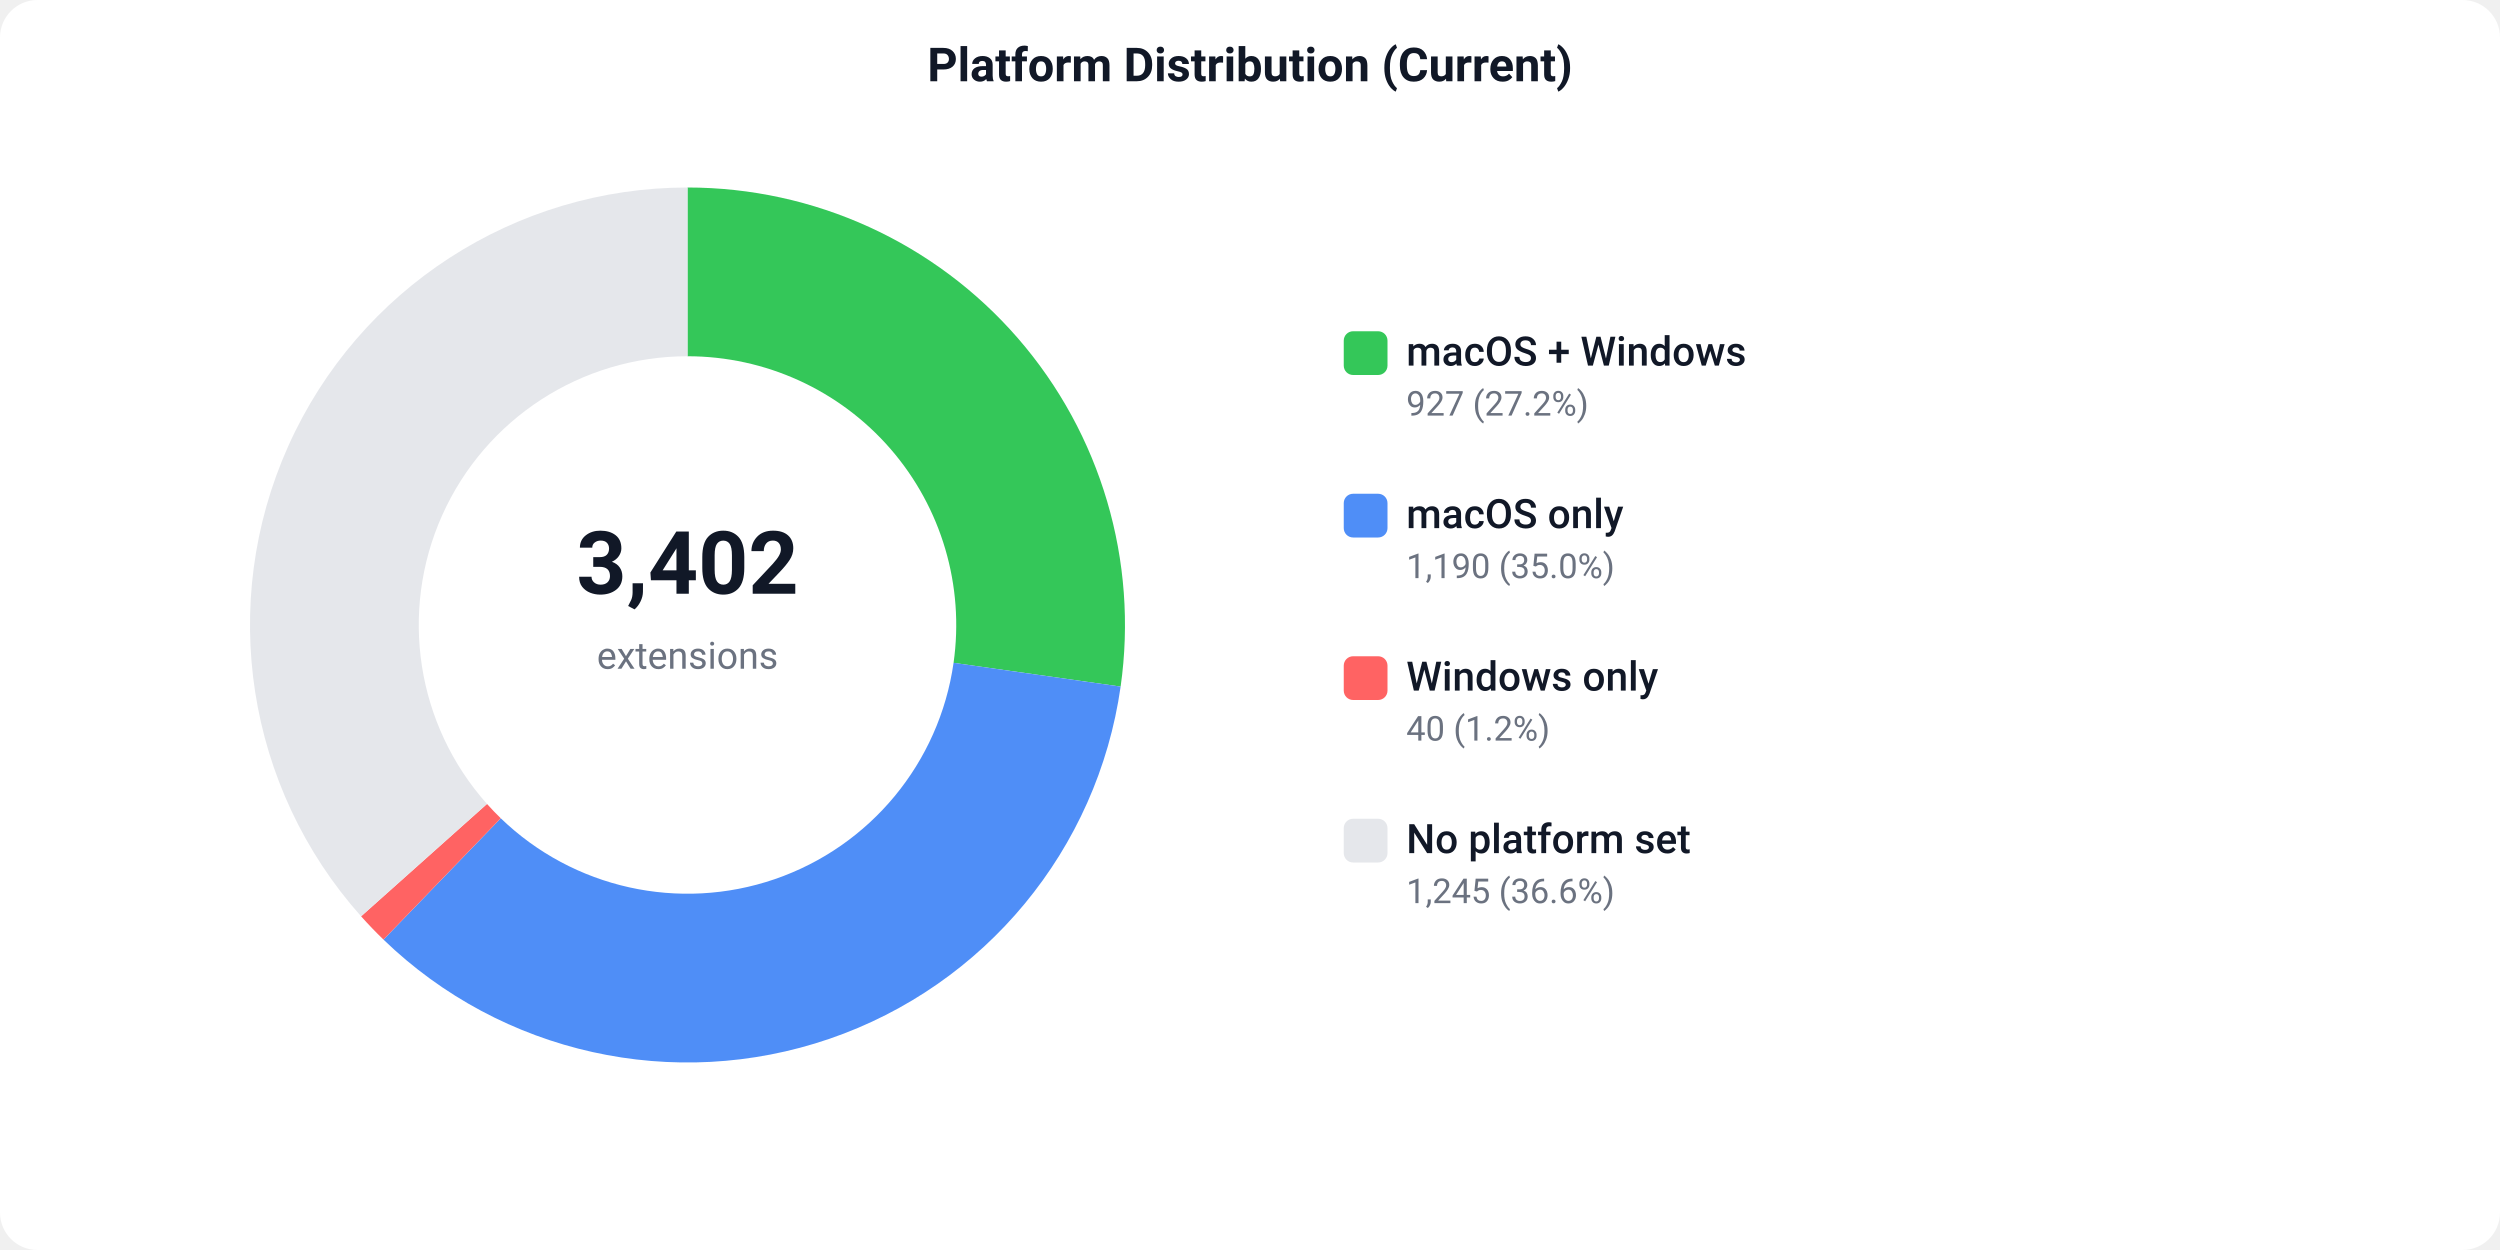
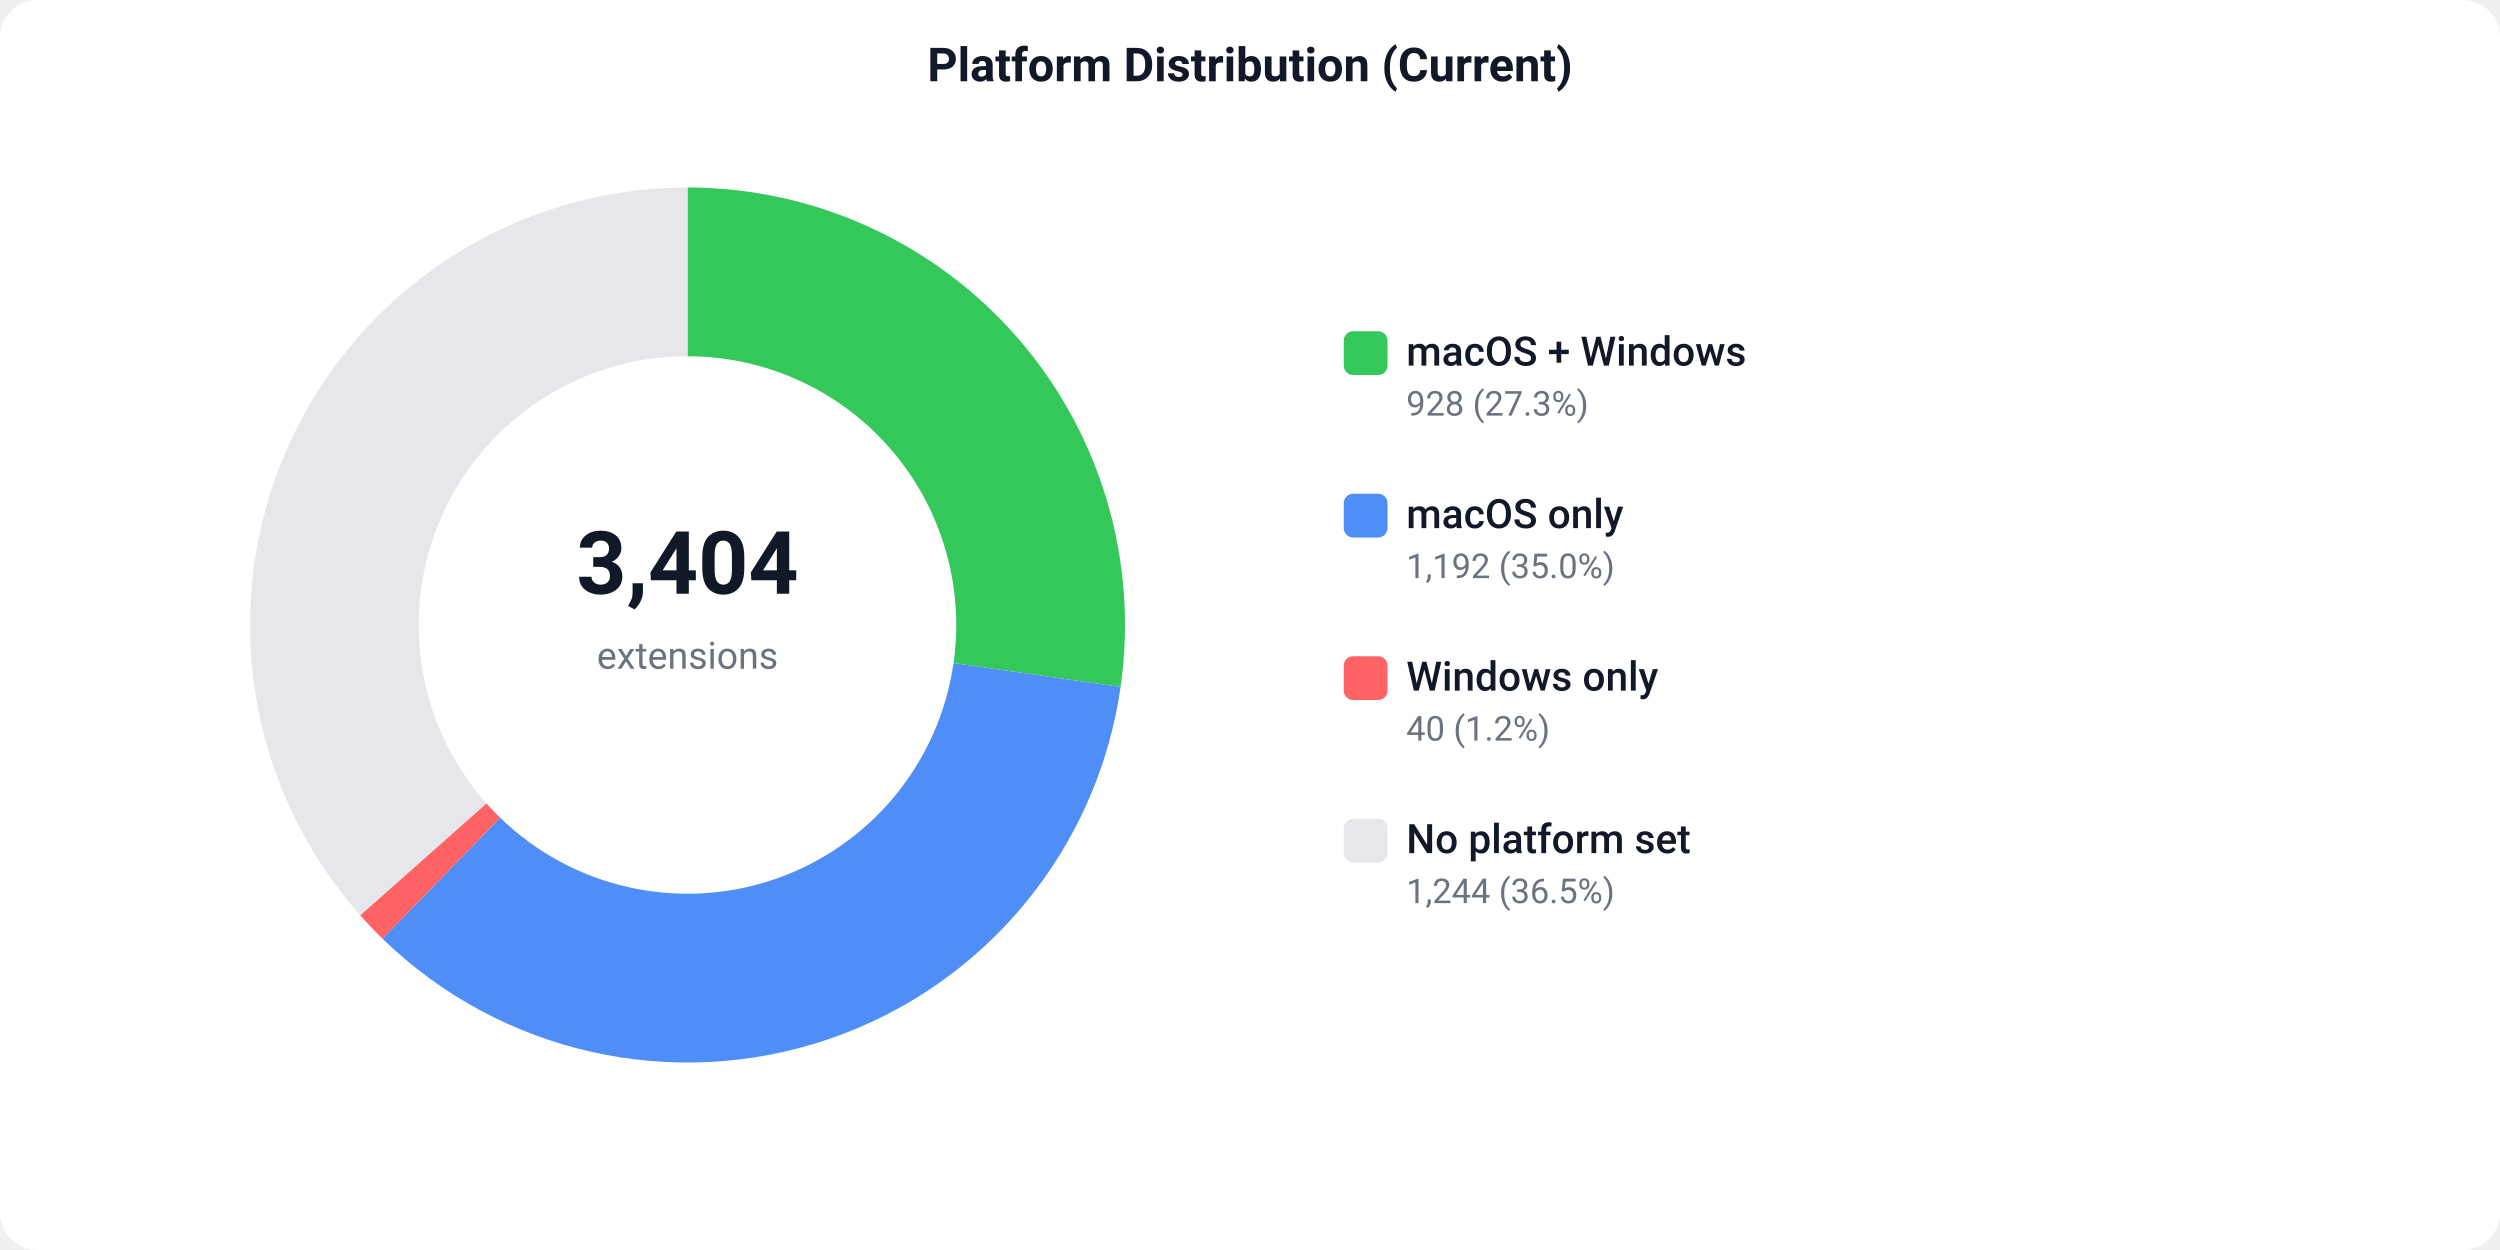
<svg xmlns="http://www.w3.org/2000/svg" width="800" height="400" viewBox="0 0 800 400">
  <defs>
    <style>text { font-family: -apple-system, BlinkMacSystemFont, 'Segoe UI', Roboto, sans-serif; }</style>
  </defs>
  <rect width="800" height="400" fill="#ffffff" rx="12" />
  <text x="400" y="26" text-anchor="middle" font-size="15" font-weight="600" fill="#111827">Platform Distribution (Current)</text>
-   <path d="M 220.00 60.00 A 140 140 0 0 1 358.60 219.71 L 305.14 212.11 A 86 86 0 0 0 220.00 114.00 Z" fill="#34C759" />
-   <path d="M 358.60 219.71 A 140 140 0 0 1 122.71 300.67 L 160.24 261.84 A 86 86 0 0 0 305.14 212.11 Z" fill="#4F8EF7" />
-   <path d="M 122.71 300.67 A 140 140 0 0 1 115.55 293.22 L 155.84 257.26 A 86 86 0 0 0 160.24 261.84 Z" fill="#FF6363" />
-   <path d="M 115.55 293.22 A 140 140 0 0 1 220.00 60.00 L 220.00 114.00 A 86 86 0 0 0 155.84 257.26 Z" fill="#e5e7eb" />
-   <text x="220" y="190" text-anchor="middle" font-size="28" font-weight="700" fill="#111827">3,402</text>
+   <path d="M 220.00 60.00 A 140 140 0 0 1 358.59 219.83 L 305.13 212.18 A 86 86 0 0 0 220.00 114.00 Z" fill="#34C759" />
+   <path d="M 358.59 219.83 A 140 140 0 0 1 122.38 300.36 L 160.04 261.65 A 86 86 0 0 0 305.13 212.18 Z" fill="#4F8EF7" />
+   <path d="M 122.38 300.36 A 140 140 0 0 1 115.25 292.88 L 155.65 257.06 A 86 86 0 0 0 160.04 261.65 Z" fill="#FF6363" />
+   <path d="M 115.25 292.88 A 140 140 0 0 1 220.00 60.00 L 220.00 114.00 A 86 86 0 0 0 155.65 257.06 Z" fill="#e5e7eb" />
+   <text x="220" y="190" text-anchor="middle" font-size="28" font-weight="700" fill="#111827">3,404</text>
  <text x="220" y="214" text-anchor="middle" font-size="12" fill="#6b7280">extensions</text>
  <rect x="430" y="106" width="14" height="14" fill="#34C759" rx="3" />
  <text x="450" y="117" font-size="13" font-weight="500" fill="#111827">macOS + Windows</text>
-   <text x="450" y="133" font-size="11" fill="#6b7280">927 (27.2%)</text>
+   <text x="450" y="133" font-size="11" fill="#6b7280">928 (27.3%)</text>
  <rect x="430" y="158" width="14" height="14" fill="#4F8EF7" rx="3" />
  <text x="450" y="169" font-size="13" font-weight="500" fill="#111827">macOS only</text>
-   <text x="450" y="185" font-size="11" fill="#6b7280">1,190 (35.0%)</text>
+   <text x="450" y="185" font-size="11" fill="#6b7280">1,192 (35.0%)</text>
  <rect x="430" y="210" width="14" height="14" fill="#FF6363" rx="3" />
  <text x="450" y="221" font-size="13" font-weight="500" fill="#111827">Windows only</text>
  <text x="450" y="237" font-size="11" fill="#6b7280">40 (1.2%)</text>
  <rect x="430" y="262" width="14" height="14" fill="#e5e7eb" rx="3" />
  <text x="450" y="273" font-size="13" font-weight="500" fill="#111827">No platform set</text>
-   <text x="450" y="289" font-size="11" fill="#6b7280">1,245 (36.6%)</text>
+   <text x="450" y="289" font-size="11" fill="#6b7280">1,244 (36.5%)</text>
</svg>
